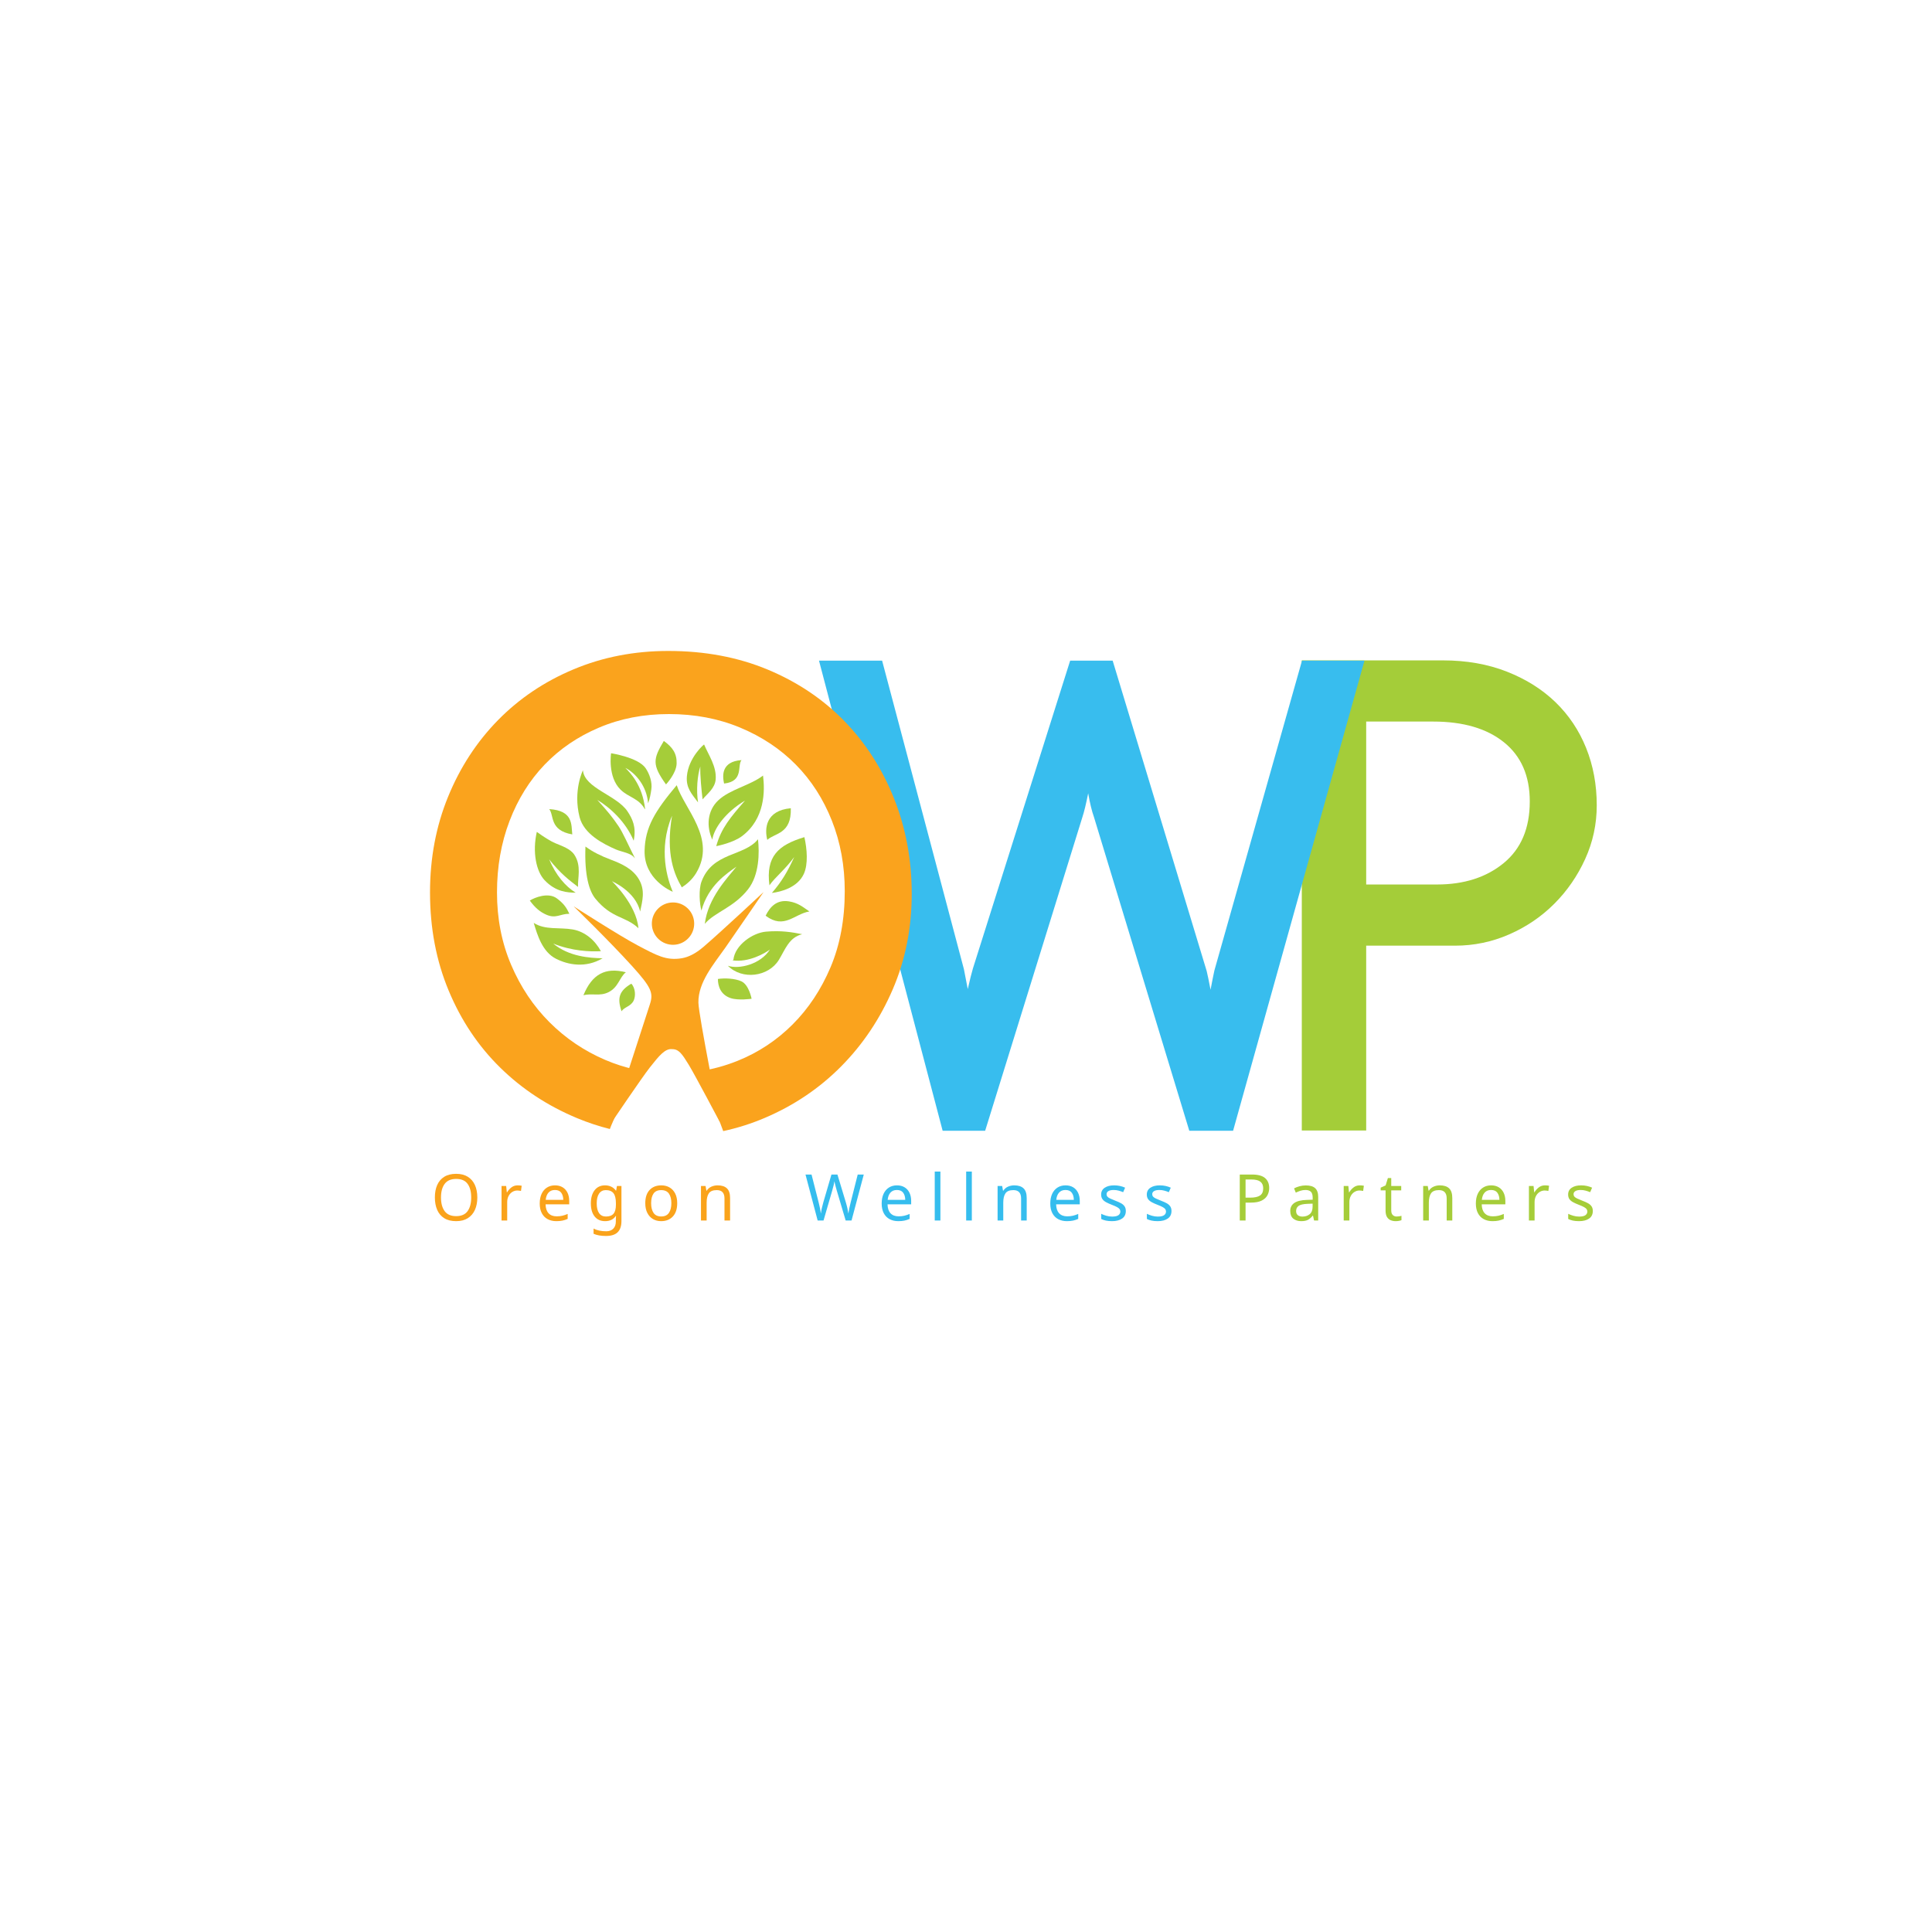
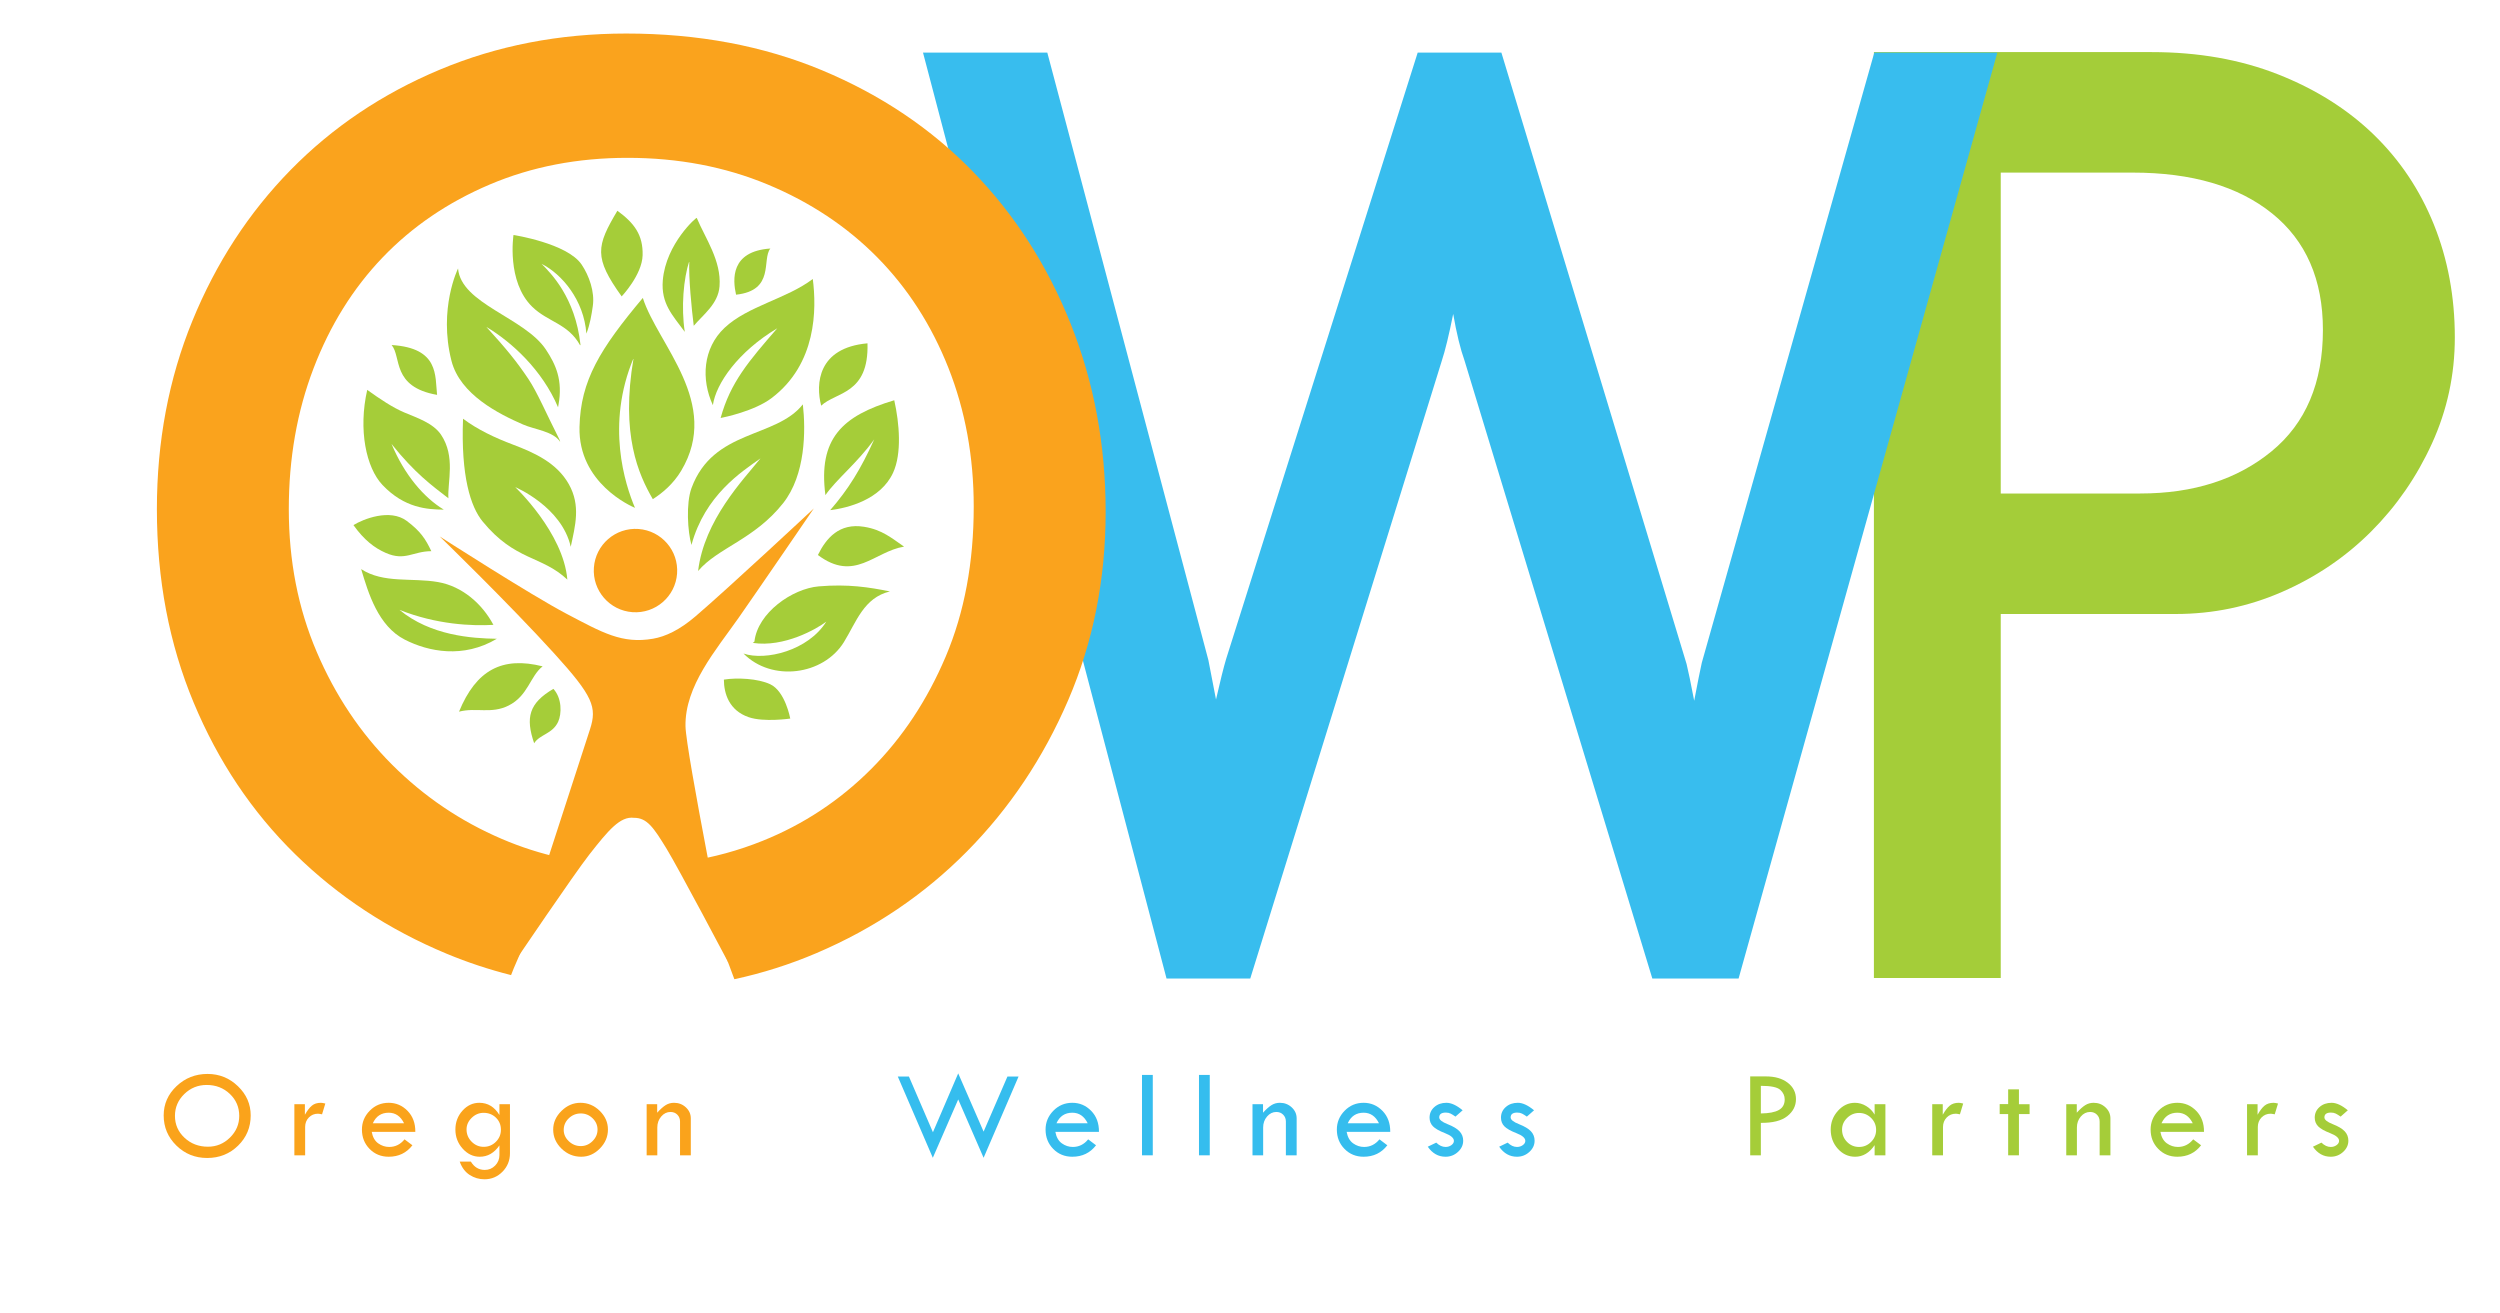
- <svg xmlns="http://www.w3.org/2000/svg" version="1.1" x="0px" y="0px" width="3000px" height="3000px" viewBox="0 0 3000 3000" enable-background="new 0 0 3000 3000" xml:space="preserve">
-   <g id="Layer_1">
-     <path fill="#A4CD39" d="M2461.423,1333.932c-12,26.344-28,49.5-48,69.5s-43.344,35.844-70,47.5c-26.672,11.672-54.672,17.5-84,17.5   h-138v287h-100v-730h219c36.656,0,69.828,5.844,99.5,17.5c29.656,11.672,54.828,27.5,75.5,47.5c20.656,20,36.5,43.672,47.5,71   c11,27.344,16.5,57,16.5,89C2479.423,1279.776,2473.423,1307.604,2461.423,1333.932z M2335.423,1152.682   c-26.672-21.5-63.344-32.25-110-32.25h-104v253h110c42,0,76.5-11.078,103.5-33.234s40.5-54.062,40.5-95.75   C2375.423,1204.76,2362.079,1174.182,2335.423,1152.682z" />
-     <text transform="matrix(1 0 0 1 669.1768 1895.208)">
-       <tspan x="0" y="0" fill="#FAA31B" font-family="'TwCenMT-Regular'" font-size="100" letter-spacing="23">Oregon</tspan>
-       <tspan x="529.797" y="0" font-family="'TwCenMT-Regular'" font-size="100" letter-spacing="23"> </tspan>
-       <tspan x="580.385" y="0" fill="#35BDEE" font-family="'TwCenMT-Regular'" font-size="100" letter-spacing="23">Wellness</tspan>
-       <tspan x="1195.636" y="0" font-family="'TwCenMT-Regular'" font-size="100" letter-spacing="23"> </tspan>
-       <tspan x="1246.224" y="0" fill="#A5CD39" font-family="'TwCenMT-Regular'" font-size="100" letter-spacing="23">Partners</tspan>
-     </text>
-   </g>
-   <g id="Layer_2">
-     <g>
-       <path fill="#38BDEE" d="M1914.736,1755.85h-68l-148-487c-3.344-9.328-6.344-21.656-9-37c-3.344,16.672-6.344,29-9,37l-151,487h-66    l-192-730h98l127,479c1.328,6.672,3.328,17,6,31c3.328-14.656,6-25.328,8-32l151-478h66l146,482c1.328,5.344,3.328,15,6,29    c2.656-14,4.656-24,6-30l136-481h97L1914.736,1755.85z" />
-     </g>
-   </g>
-   <g id="Layer_2_copy">
-     <g>
-       <path fill="#FAA31D" d="M1388.226,1239.796c-18.344-46-44-86-77-120s-72.672-60.656-119-80c-46.344-19.328-97.844-29-154.5-29    c-52.672,0-101.672,9.5-147,28.5c-45.344,19-84.5,45.344-117.5,79c-33,33.672-58.844,73.344-77.5,119    c-18.672,45.672-28,95.172-28,148.5c0,55.344,9.656,106.172,29,152.5c19.328,46.344,46,86.172,80,119.5    c34,33.344,73.828,59.5,119.5,78.5c16.494,6.863,33.413,12.457,50.74,16.828c0.693-1.863,1.42-3.717,2.192-5.555    c6.045-14.4,12.785-28.455,19.095-42.721c2.968-7.617,5.448-15.389,6.896-23.471c1.334-7.447,5.641-14.678,11.136-20.662    c-15.88-3.469-31.405-8.424-46.559-14.92c-32.672-14-61.5-33.5-86.5-58.5s-44.844-54.656-59.5-89    c-14.672-34.328-22-71.828-22-112.5c0-40,6.5-77,19.5-111s31.156-63.156,54.5-87.5c23.328-24.328,51.5-43.5,84.5-57.5    s69.156-21,108.5-21c40,0,76.828,7,110.5,21c33.656,14,62.5,33.172,86.5,57.5c24,24.344,42.656,53.344,56,87    c13.328,33.672,20,70.172,20,109.5c0,44-7.344,83.344-22,118c-14.672,34.672-34.344,64.344-59,89    c-24.672,24.672-53.172,43.5-85.5,56.5c-19.015,7.643-38.666,13.008-58.943,16.15c10.589,23.248,19.161,47.244,28.423,71.031    c2.825,7.256,5.646,14.553,8.298,21.895c22.211-4.801,43.787-11.652,64.722-20.576c45.328-19.328,84.828-46,118.5-80    c33.656-34,60.328-73.828,80-119.5c19.656-45.657,29.5-95.157,29.5-148.5C1415.726,1335.14,1406.554,1285.796,1388.226,1239.796z" />
-     </g>
-   </g>
-   <g id="Layer_4">
-     <g id="tree1_1_">
-       <g>
-         <path fill="#FAA31D" d="M890.695,1407.294c0,0,54.517,52.828,90.375,92.351c30.544,33.654,33.776,42.218,28.143,59.634     c-8.697,26.912-59.646,183.754-59.646,183.754s47.261-69.918,59.258-85.174c14.827-18.867,24.122-30.078,35.01-28.738     c10.341-0.064,15.492,7.689,25.624,24.203c9.357,15.258,48.686,89.709,48.686,89.709s-33.336-166.131-33.667-186.16     c-0.525-31.719,23.926-59.85,41.81-85.322c13.565-19.321,59.379-86.345,59.379-86.345s-66.748,62.339-93.26,85.042     c-12.603,10.792-23.702,15.979-33.494,17.671c-24.478,4.235-39.875-4.77-68.223-19.654     C962.342,1453.386,890.695,1407.294,890.695,1407.294z" />
-         <path fill="#FAA31D" d="M1077.85,1436.541c-1.297,18.108-17.024,31.743-35.139,30.454c-18.106-1.293-31.745-17.024-30.451-35.14     c1.29-18.105,17.023-31.74,35.129-30.451C1065.505,1402.701,1079.138,1418.428,1077.85,1436.541z" />
-       </g>
-       <g>
-         <path fill="#A5CD39" d="M858.991,1465.172c29.43,11.731,57.467,12.799,74.048,11.819c-8.854-16.574-24.448-30.355-43.624-33.726     c-20.601-3.625-42.963,1.277-60.638-10.218c5.667,19.08,13.44,44.918,34.41,55.612c18.653,9.519,46.107,15.058,72.559-0.693     C915.97,1487.683,883.462,1485.464,858.991,1465.172z" />
-         <path fill="#A5CD39" d="M1134.306,1549.789c12.027,4.143,32.766,1.086,32.766,1.086s-3.916-21.486-15.784-27.053     c-9.799-4.59-26.255-5.32-36.546-3.662C1114.806,1531.254,1118.88,1544.477,1134.306,1549.789z" />
-         <path fill="#A5CD39" d="M1188.857,1421.931c28.982,21.725,44.304-2.723,67.936-6.619c-9.825-6.704-17.21-13.31-31.517-15.638     C1205.745,1396.494,1195.439,1408.57,1188.857,1421.931z" />
-         <path fill="#A5CD39" d="M980.337,1527.457c-19.312,11.291-22.098,22.699-15.176,42.879c4.432-7.066,14.545-7.271,18.967-17.041     C986.899,1547.156,987.197,1534.9,980.337,1527.457z" />
-         <path fill="#A5CD39" d="M971.839,1509.709c-31.836-8.027-52.397,2.83-65.906,35.729c13.544-3.553,25.377,2.039,39.042-4.809     C960.419,1532.902,961.979,1517.393,971.839,1509.709z" />
-         <path fill="#A5CD39" d="M884.099,1418.9c-14.521,0.059-20.736,8.045-35.86,1.401c-9.127-4-17.198-10.275-25.542-21.954     c7.734-4.793,28.774-13.206,42.01-3.307C875.639,1403.222,879.598,1409.401,884.099,1418.9z" />
-         <path fill="#A5CD39" d="M1050.677,1185.576c0.394-15.731-6.313-25.191-19.901-35.065c-16.606,27.994-18.686,36.757,3.38,67.537     C1034.156,1218.047,1050.28,1201.067,1050.677,1185.576z" />
-         <path fill="#A5CD39" d="M888.631,1295.675c-1.687-14.891,1.814-36.984-35.833-39.301     C860.699,1265.757,852.628,1289.379,888.631,1295.675z" />
-         <path fill="#A5CD39" d="M1191.447,1304.195c-4.429-17.064-2.8-45.664,36.516-49.159     C1229.162,1295.481,1203.02,1293.204,1191.447,1304.195z" />
-         <path fill="#A5CD39" d="M1124.341,1216.689c-2.661-11.883-4.527-34.208,27.034-36.397     C1144.462,1188.964,1155.228,1213.337,1124.341,1216.689z" />
-         <path fill="#A5CD39" d="M1177.006,1303.167c-21.404,27.019-70.599,19.444-87.747,65.885c-4.536,12.284-3.025,34.733-0.069,44.937     c10.661-39.322,39.672-57.793,54.426-68.25c-13.548,16.829-44.423,48.626-49.204,88.811     c15.431-18.317,44.344-24.828,66.995-53.421C1179.202,1358.671,1179.322,1323.823,1177.006,1303.167z" />
-         <path fill="#A5CD39" d="M950.248,1368.405c0,0,36.654,15.423,43.765,47.049c3.453-16.444,8.068-32.358-1.52-49.387     c-9.44-16.755-26.894-24.72-44.092-31.204c-14.032-5.286-27.768-11.756-39.31-20.391c-1.749,45.162,5.935,69.436,15.424,80.982     c25.779,31.374,46.562,26.732,66.821,45.884C988.188,1404.211,950.248,1368.405,950.248,1368.405z" />
-         <path fill="#A5CD39" d="M1184.839,1204.304c-20.501,15.616-51.307,21.295-69.571,38.523     c-17.147,16.184-18.574,40.693-9.201,60.97c2.425-17.05,19.867-42.14,50.759-60.629c-22.431,25.872-36.978,42.692-44.644,70.735     c2.708-0.528,26.558-5.398,40.159-15.677C1188.002,1271.269,1187.884,1227.935,1184.839,1204.304z" />
-         <path fill="#A5CD39" d="M1189.608,1446.643c-20.998,1.772-48.304,20.919-50.781,43.537c-0.442,0.371-0.869,0.715-1.275,1.047     c24.62,3.742,50.466-11.035,57.934-16.788c-14.251,22.857-47.881,31.094-65.257,25.182c22.259,22.545,62.962,17.163,79.14-9.029     c9.913-16.055,15.587-34.914,36.254-39.956C1229.28,1447.346,1212.759,1444.685,1189.608,1446.643z" />
-         <path fill="#A5CD39" d="M960.468,1282.918c-9.213-13.697-17.157-23.446-32.977-40.814c19.925,11.881,44.094,33.967,56.511,63.362     c0.104-0.576,0.201-1.157,0.309-1.755c3.636-19.687-2.146-32.028-9.863-43.721c-16.649-25.229-67.006-36.04-69.286-63.966     c0,0-15.655,31.662-5.194,72.782c6.787,26.689,37.506,41.982,56.421,50.228c9.346,4.083,23.929,5.323,29.305,13.715     c-0.146-0.517-0.29-1.016-0.423-1.509C974.628,1310.232,967.576,1293.481,960.468,1282.918z" />
-         <path fill="#A5CD39" d="M852.731,1334.392c18.432,23.113,31.815,32.748,44.816,42.808c-0.751-13.104,5.78-32.813-5.805-50.116     c-6.125-9.142-19.036-13.355-28.913-17.525c-9.185-3.89-18.852-10.361-29.273-17.816c-7.147,31.482-0.879,61.357,12.062,74.993     c17.343,18.278,35.337,19.294,48.33,19.418C878.24,1376.716,862.909,1358.745,852.731,1334.392z" />
-         <path fill="#A5CD39" d="M1249.062,1299.914c-40.949,12.259-60.126,30.187-54.271,74.811c8.733-12.584,25.003-25.21,38.477-43.947     c-10.552,23.39-20.282,39.155-34.7,55.784c14.18-1.734,39.768-8.311,49.556-29.46     C1255.116,1341.987,1253.169,1318.156,1249.062,1299.914z" />
-         <path fill="#A5CD39" d="M1002.554,1192.886c-11.343-16.739-53.675-23.266-53.675-23.266s-5.653,36.658,14.75,56.588     c12.409,12.124,28.286,13.157,37.787,30.416c0.097-0.146,0.184-0.288,0.278-0.437c-4.122-37.501-23.47-56.515-30.679-63.826     c16.118,8.114,33.402,28.692,35.322,55.022c2.869-7.243,4.088-14.962,5.072-21.722     C1013.05,1214.469,1008.475,1201.629,1002.554,1192.886z" />
-         <path fill="#A5CD39" d="M1050.832,1219.242c-33.65,40.109-49.07,64.995-49.915,101.779c-1.018,44.154,40.574,62.4,43.738,63.728     c-7.81-18.448-23.152-65.481-1.095-118.128c-10.358,60.402,3.908,91.859,15.159,111.268c7.342-4.658,16.111-11.895,22.397-22.439     C1112.898,1302.138,1062.583,1256.071,1050.832,1219.242z" />
-         <path fill="#A5CD39" d="M1093.371,1156.181c0.5-1.399-24.434,20.111-26.786,49.283c-1.471,18.221,7.552,27.26,17.337,40.55     c-2.979-19.252-0.984-42.173,3.555-55.864c-0.627,12.662,1.851,38.028,3.511,51.063c7.587-8.931,19.298-17.313,20.328-31.146     C1112.828,1189.923,1100.177,1172.369,1093.371,1156.181z" />
-       </g>
-     </g>
-   </g>
-   <g id="Layer_5">
-     <rect x="5241.464" y="2642.437" fill="none" width="886.089" height="842.943" />
-     <text transform="matrix(1 0 0 1 5241.465 3372.433)" font-family="'Nobel-Regular'" font-size="1000">O</text>
-   </g>
+ <svg xmlns="http://www.w3.org/2000/svg" version="1.1" x="0px" y="0px" width="1971px" height="1035px" viewBox="-123.689 -26.439 1971 1035" enable-background="new -123.689 -26.439 1971 1035" xml:space="preserve">
+   <defs>
+ </defs>
+   <path fill="#A4CD39" d="M1793.695,323.135c-12,26.346-28,49.5-48,69.5s-43.344,35.846-70,47.5c-26.672,11.672-54.672,17.5-84,17.5  h-138v287h-100V14.636h219c36.656,0,69.828,5.845,99.5,17.5c29.656,11.672,54.828,27.5,75.5,47.5c20.656,20,36.5,43.672,47.5,71  c11,27.345,16.5,57,16.5,89C1811.695,268.98,1805.695,296.807,1793.695,323.135z M1667.695,141.886  c-26.672-21.5-63.344-32.25-110-32.25h-104v252.999h110c42,0,76.5-11.078,103.5-33.232c27-22.156,40.5-54.063,40.5-95.75  C1707.695,193.964,1694.352,163.386,1667.695,141.886z" />
+   <path fill="#FAA31B" d="M5.357,852.941c0-8.977,3.386-16.67,10.156-23.078s14.909-9.611,24.414-9.611  c9.277,0,17.269,3.229,23.975,9.686c6.705,6.457,10.059,14.125,10.059,23.004c0,9.402-3.313,17.348-9.937,23.836  c-6.625,6.49-14.754,9.734-24.39,9.734c-9.505,0-17.595-3.27-24.268-9.807C8.694,870.166,5.357,862.246,5.357,852.941z   M64.928,853.332c0-6.861-2.474-12.641-7.422-17.34s-11.035-7.049-18.262-7.049c-6.868,0-12.753,2.391-17.651,7.17  c-4.899,4.781-7.349,10.521-7.349,17.219c0,6.797,2.515,12.545,7.544,17.244s11.189,7.049,18.481,7.049  c6.706,0,12.491-2.398,17.358-7.195C62.494,865.633,64.928,859.934,64.928,853.332z" />
+   <path fill="#FAA31B" d="M116.688,844.129v8.301c1.888-3.32,3.735-5.721,5.542-7.203c1.807-1.48,4.158-2.221,7.056-2.221  c0.813,0,1.985,0.195,3.516,0.586l-2.588,8.496c-1.628-0.326-2.702-0.488-3.223-0.488c-2.865,0-5.266,1-7.202,3.002  c-1.938,2.002-2.905,4.502-2.905,7.496v22.314h-8.496v-40.283H116.688z" />
+   <path fill="#FAA31B" d="M203.75,865.906h-34.375c0.748,4.135,2.449,7.152,5.103,9.057c2.652,1.904,5.542,2.857,8.667,2.857  c4.817,0,8.854-2.002,12.109-6.006l6.201,4.688c-4.655,6.021-10.889,9.033-18.701,9.033c-5.99,0-11.003-2.051-15.039-6.152  c-4.037-4.102-6.055-9.195-6.055-15.283c0-5.697,2.042-10.637,6.128-14.82c4.085-4.182,9.073-6.273,14.966-6.273  c5.794,0,10.758,2.123,14.893,6.371C201.78,853.625,203.814,859.135,203.75,865.906z M170.254,859.119h24.609  c-2.734-5.533-6.771-8.301-12.109-8.301C176.927,850.818,172.76,853.586,170.254,859.119z" />
+   <path fill="#FAA31B" d="M270.061,844.129h8.301v38.672c0,5.695-1.962,10.537-5.884,14.525c-3.923,3.988-8.667,5.982-14.233,5.982  c-4.232,0-8.122-1.148-11.67-3.443c-3.549-2.295-6.152-5.785-7.813-10.473h8.789c2.637,4.361,6.299,6.543,10.986,6.543  c3.189,0,5.908-1.148,8.154-3.443s3.369-5.053,3.369-8.275V876.6c-4.102,5.957-9.277,8.936-15.527,8.936  c-5.144,0-9.628-2.125-13.452-6.373c-3.825-4.248-5.737-9.268-5.737-15.063s1.863-10.758,5.591-14.893  c3.727-4.135,8.162-6.201,13.306-6.201c6.641,0,11.914,3.207,15.82,9.619V844.129z M271.232,864.197  c0-3.775-1.311-6.934-3.931-9.473c-2.621-2.539-5.868-3.809-9.741-3.809c-3.549,0-6.674,1.318-9.375,3.955  c-2.702,2.637-4.053,5.68-4.053,9.131c0,3.744,1.334,6.967,4.004,9.668c2.669,2.701,5.843,4.053,9.521,4.053  c3.743,0,6.941-1.318,9.595-3.955C269.905,871.131,271.232,867.941,271.232,864.197z" />
+   <path fill="#FAA31B" d="M312.445,864.1c0-5.502,2.173-10.393,6.519-14.674c4.346-4.279,9.334-6.42,14.966-6.42  c5.794,0,10.855,2.107,15.186,6.322c4.329,4.217,6.494,9.141,6.494,14.771c0,5.664-2.124,10.652-6.372,14.965  c-4.248,4.314-9.155,6.471-14.722,6.471c-5.957,0-11.125-2.133-15.503-6.396C314.634,874.875,312.445,869.861,312.445,864.1z   M347.406,864.123c0-3.424-1.303-6.4-3.906-8.928c-2.604-2.527-5.697-3.791-9.277-3.791c-3.679,0-6.845,1.279-9.497,3.84  c-2.653,2.561-3.979,5.617-3.979,9.172c0,3.393,1.343,6.361,4.028,8.904c2.686,2.545,5.835,3.816,9.448,3.816  c3.516,0,6.592-1.305,9.229-3.914S347.406,867.582,347.406,864.123z" />
+   <path fill="#FAA31B" d="M386.129,884.412v-40.283h8.301v6.689c2.441-2.701,4.654-4.68,6.641-5.934  c1.985-1.252,4.199-1.879,6.641-1.879c3.646,0,6.763,1.205,9.351,3.613s3.882,5.307,3.882,8.691v29.102h-8.496v-26.611  c0-2.182-0.708-3.988-2.124-5.42s-3.215-2.148-5.396-2.148c-2.832,0-5.273,1.195-7.324,3.588s-3.076,5.283-3.076,8.668v21.924  H386.129z" />
+   <path fill="#35BDEE" d="M631.764,819.813l20.02,45.918l18.791-43.428h8.771l-27.563,64.063l-20.012-46.023l-20.027,46.023  l-27.613-64.063h8.773l18.93,43.918L631.764,819.813z" />
+   <path fill="#35BDEE" d="M742.727,865.906h-34.375c0.748,4.135,2.449,7.152,5.104,9.057c2.652,1.904,5.541,2.857,8.666,2.857  c4.818,0,8.854-2.002,12.109-6.006l6.201,4.688c-4.654,6.021-10.889,9.033-18.701,9.033c-5.99,0-11.002-2.051-15.039-6.152  s-6.055-9.195-6.055-15.283c0-5.697,2.043-10.637,6.129-14.82c4.084-4.182,9.072-6.273,14.965-6.273  c5.795,0,10.758,2.123,14.893,6.371S742.791,859.135,742.727,865.906z M709.23,859.119h24.609  c-2.734-5.533-6.771-8.301-12.109-8.301C715.904,850.818,711.736,853.586,709.23,859.119z" />
+   <path fill="#35BDEE" d="M776.664,821.033h8.496v63.379h-8.496V821.033z" />
+   <path fill="#35BDEE" d="M821.588,821.033h8.496v63.379h-8.496V821.033z" />
+   <path fill="#35BDEE" d="M863.777,884.412v-40.283h8.301v6.689c2.441-2.701,4.654-4.68,6.641-5.934  c1.986-1.252,4.199-1.879,6.641-1.879c3.646,0,6.764,1.205,9.352,3.613s3.881,5.307,3.881,8.691v29.102h-8.496v-26.611  c0-2.182-0.707-3.988-2.123-5.42s-3.215-2.148-5.396-2.148c-2.832,0-5.273,1.195-7.324,3.588s-3.076,5.283-3.076,8.668v21.924  H863.777z" />
+   <path fill="#35BDEE" d="M972.373,865.906h-34.375c0.748,4.135,2.449,7.152,5.104,9.057c2.652,1.904,5.541,2.857,8.666,2.857  c4.818,0,8.854-2.002,12.109-6.006l6.201,4.688c-4.654,6.021-10.889,9.033-18.701,9.033c-5.99,0-11.002-2.051-15.039-6.152  s-6.055-9.195-6.055-15.283c0-5.697,2.043-10.637,6.129-14.82c4.084-4.182,9.072-6.273,14.965-6.273  c5.795,0,10.758,2.123,14.893,6.371S972.438,859.135,972.373,865.906z M938.877,859.119h24.609  c-2.734-5.533-6.771-8.301-12.109-8.301C945.551,850.818,941.383,853.586,938.877,859.119z" />
+   <path fill="#35BDEE" d="M1029.453,848.914l-5.662,4.98c-1.465-1.041-2.734-1.832-3.809-2.369s-2.344-0.805-3.809-0.805  c-3.451,0-5.176,1.27-5.176,3.809c0,1.822,2.189,3.594,6.568,5.311c4.377,1.717,7.527,3.6,9.447,5.648  c1.918,2.049,2.879,4.52,2.879,7.412c0,3.383-1.383,6.334-4.148,8.854c-2.768,2.521-6.021,3.781-9.766,3.781  c-5.697,0-10.367-2.637-14.014-7.91l6.689-3.223c2.344,2.279,4.785,3.418,7.324,3.418c1.758,0,3.297-0.48,4.615-1.441  c1.318-0.959,1.977-2.074,1.977-3.344c0-2.246-2.311-4.268-6.934-6.061c-4.623-1.795-7.82-3.611-9.594-5.449  c-1.775-1.838-2.662-4.107-2.662-6.809c0-3.35,1.262-6.141,3.785-8.369c2.521-2.229,5.688-3.342,9.496-3.342  S1024.734,844.975,1029.453,848.914z" />
+   <path fill="#35BDEE" d="M1085.754,848.914l-5.664,4.98c-1.465-1.041-2.734-1.832-3.809-2.369s-2.344-0.805-3.809-0.805  c-3.451,0-5.176,1.27-5.176,3.809c0,1.822,2.189,3.594,6.568,5.311c4.377,1.717,7.527,3.6,9.447,5.648s2.881,4.52,2.881,7.412  c0,3.383-1.383,6.334-4.15,8.854c-2.768,2.521-6.021,3.781-9.766,3.781c-5.697,0-10.367-2.637-14.014-7.91l6.689-3.223  c2.344,2.279,4.785,3.418,7.324,3.418c1.758,0,3.297-0.48,4.615-1.441c1.318-0.959,1.977-2.074,1.977-3.344  c0-2.246-2.311-4.268-6.934-6.061c-4.623-1.795-7.82-3.611-9.594-5.449c-1.775-1.838-2.662-4.107-2.662-6.809  c0-3.35,1.262-6.141,3.785-8.369c2.521-2.229,5.688-3.342,9.496-3.342S1081.033,844.975,1085.754,848.914z" />
+   <path fill="#A5CD39" d="M1256.17,822.205h12.5c7.063,0,12.76,1.66,17.09,4.98c4.328,3.32,6.494,7.633,6.494,12.939  c0,5.338-2.287,9.814-6.861,13.428c-4.572,3.613-11.516,5.371-20.824,5.273v25.586h-8.398V822.205z M1264.568,829.627v21.777  c6.379-0.064,11.107-0.969,14.184-2.711c3.076-1.74,4.615-4.531,4.615-8.373c0-2.896-1.164-5.404-3.492-7.52  C1277.549,830.686,1272.445,829.627,1264.568,829.627z" />
+   <path fill="#A5CD39" d="M1354.268,844.129h8.496v40.283h-8.496v-8.008c-4.135,6.088-9.262,9.131-15.381,9.131  c-5.307,0-9.84-2.084-13.6-6.25s-5.639-9.229-5.639-15.186c0-5.631,1.895-10.555,5.688-14.771c3.793-4.215,8.244-6.322,13.355-6.322  c3.156,0,6.152,0.863,8.984,2.588s5.029,3.971,6.592,6.738V844.129z M1355.439,864.393c0-3.678-1.322-6.828-3.963-9.449  c-2.641-2.619-5.805-3.93-9.49-3.93c-3.586,0-6.719,1.303-9.393,3.906s-4.01,5.664-4.01,9.18c0,3.809,1.303,7.047,3.912,9.717  s5.773,4.004,9.49,4.004c3.686,0,6.85-1.326,9.49-3.98C1354.117,871.188,1355.439,868.039,1355.439,864.393z" />
+   <path fill="#A5CD39" d="M1407.98,844.129v8.301c1.887-3.32,3.734-5.721,5.541-7.203c1.807-1.48,4.158-2.221,7.057-2.221  c0.813,0,1.984,0.195,3.516,0.586l-2.588,8.496c-1.629-0.326-2.703-0.488-3.223-0.488c-2.865,0-5.266,1-7.203,3.002  s-2.904,4.502-2.904,7.496v22.314h-8.496v-40.283H1407.98z" />
+   <path fill="#A5CD39" d="M1459.545,832.41h8.496v11.719h8.398v7.764h-8.398v32.52h-8.496v-32.52h-6.689v-7.861h6.689V832.41z" />
+   <path fill="#A5CD39" d="M1505.348,884.412v-40.283h8.301v6.689c2.441-2.701,4.654-4.68,6.641-5.934  c1.984-1.252,4.199-1.879,6.641-1.879c3.645,0,6.762,1.205,9.35,3.613s3.883,5.307,3.883,8.691v29.102h-8.496v-26.611  c0-2.182-0.709-3.988-2.125-5.42s-3.215-2.148-5.395-2.148c-2.832,0-5.273,1.195-7.324,3.588s-3.076,5.283-3.076,8.668v21.924  H1505.348z" />
+   <path fill="#A5CD39" d="M1613.943,865.906h-34.375c0.748,4.135,2.449,7.152,5.102,9.057s5.543,2.857,8.668,2.857  c4.816,0,8.854-2.002,12.109-6.006l6.201,4.688c-4.656,6.021-10.889,9.033-18.701,9.033c-5.99,0-11.004-2.051-15.039-6.152  c-4.037-4.102-6.055-9.195-6.055-15.283c0-5.697,2.041-10.637,6.127-14.82c4.086-4.182,9.074-6.273,14.967-6.273  c5.793,0,10.758,2.123,14.893,6.371C1611.973,853.625,1614.008,859.135,1613.943,865.906z M1580.447,859.119h24.609  c-2.734-5.533-6.771-8.301-12.109-8.301C1587.119,850.818,1582.953,853.586,1580.447,859.119z" />
+   <path fill="#A5CD39" d="M1656.182,844.129v8.301c1.887-3.32,3.734-5.721,5.541-7.203c1.807-1.48,4.158-2.221,7.057-2.221  c0.813,0,1.984,0.195,3.516,0.586l-2.588,8.496c-1.629-0.326-2.703-0.488-3.223-0.488c-2.865,0-5.266,1-7.203,3.002  s-2.904,4.502-2.904,7.496v22.314h-8.496v-40.283H1656.182z" />
+   <path fill="#A5CD39" d="M1727.326,848.914l-5.664,4.98c-1.465-1.041-2.734-1.832-3.809-2.369s-2.344-0.805-3.809-0.805  c-3.451,0-5.176,1.27-5.176,3.809c0,1.822,2.188,3.594,6.566,5.311s7.527,3.6,9.449,5.648c1.92,2.049,2.881,4.52,2.881,7.412  c0,3.383-1.385,6.334-4.15,8.854c-2.768,2.521-6.023,3.781-9.766,3.781c-5.697,0-10.369-2.637-14.014-7.91l6.689-3.223  c2.344,2.279,4.785,3.418,7.324,3.418c1.758,0,3.295-0.48,4.613-1.441c1.318-0.959,1.979-2.074,1.979-3.344  c0-2.246-2.313-4.268-6.934-6.061c-4.623-1.795-7.822-3.611-9.596-5.449s-2.66-4.107-2.66-6.809c0-3.35,1.26-6.141,3.783-8.369  s5.689-3.342,9.498-3.342S1722.605,844.975,1727.326,848.914z" />
+   <path fill="#38BDEE" d="M1247.01,745.053h-68l-148-486.999c-3.346-9.328-6.344-21.655-9-37c-3.344,16.672-6.344,29-9,37  L862.011,745.053h-66l-192-729.999h98l127,478.999c1.328,6.672,3.328,17,6,31c3.328-14.654,6-25.328,8-32L994.01,15.054h66  l146,481.999c1.328,5.346,3.328,15,6,29c2.654-14,4.654-24,6-30l136-480.999h97L1247.01,745.053z" />
+   <path fill="#FAA31D" d="M720.5,229c-18.344-46-44-86-77-120s-72.672-60.656-119-80C478.156,9.672,426.656,0,370,0  c-52.672,0-101.672,9.5-147,28.5c-45.344,19-84.5,45.344-117.5,79c-33,33.672-58.844,73.344-77.5,119C9.328,272.172,0,321.672,0,375  c0,55.344,9.656,106.172,29,152.5c19.328,46.344,46,86.172,80,119.5c34,33.344,73.828,59.5,119.5,78.5  c16.494,6.863,33.413,12.457,50.74,16.828c0.693-1.863,1.42-3.717,2.192-5.555c6.045-14.4,12.785-28.455,19.095-42.723  c2.968-7.615,5.448-15.389,6.896-23.471c1.334-7.447,5.642-14.678,11.137-20.662c-15.88-3.469-31.405-8.424-46.56-14.92  c-32.672-14-61.5-33.5-86.5-58.5s-44.844-54.656-59.5-89c-14.672-34.328-22-71.828-22-112.5c0-40,6.5-77,19.5-110.999  c13-34,31.156-63.156,54.5-87.5c23.328-24.328,51.5-43.5,84.5-57.5s69.156-21,108.5-21c40,0,76.828,7,110.5,21  c33.656,14,62.5,33.172,86.5,57.5c24,24.344,42.656,53.344,56,87c13.328,33.671,20,70.171,20,109.499c0,44-7.344,83.344-22,118  c-14.672,34.672-34.344,64.344-59,89c-24.672,24.672-53.172,43.5-85.5,56.5c-19.015,7.643-38.666,13.008-58.942,16.15  c10.589,23.248,19.16,47.244,28.423,71.031c2.825,7.256,5.646,14.553,8.298,21.895c22.211-4.801,43.787-11.652,64.722-20.576  c45.328-19.328,84.828-46,118.5-80c33.656-34,60.328-73.828,80-119.5c19.656-45.656,29.5-95.156,29.5-148.5  C748,324.344,738.828,275,720.5,229z" />
+   <path fill="#FAA31D" d="M222.97,396.498c0,0,54.517,52.828,90.375,92.35c30.544,33.654,33.775,42.219,28.143,59.635  c-8.697,26.912-59.646,183.754-59.646,183.754s47.261-69.918,59.258-85.174c14.827-18.867,24.122-30.078,35.01-28.738  c10.341-0.064,15.492,7.689,25.624,24.203c9.357,15.258,48.686,89.709,48.686,89.709s-33.336-166.131-33.666-186.16  c-0.525-31.719,23.926-59.85,41.81-85.322c13.565-19.32,59.379-86.344,59.379-86.344s-66.748,62.338-93.26,85.041  c-12.604,10.793-23.702,15.979-33.494,17.672c-24.478,4.234-39.875-4.771-68.223-19.654  C294.616,442.59,222.97,396.498,222.97,396.498z" />
+   <path fill="#FAA31D" d="M410.124,425.744c-1.297,18.109-17.023,31.744-35.139,30.455c-18.105-1.293-31.745-17.025-30.451-35.141  c1.29-18.105,17.023-31.74,35.129-30.451C397.779,391.904,411.412,407.631,410.124,425.744z" />
+   <path fill="#A5CD39" d="M191.266,454.375c29.43,11.732,57.467,12.799,74.048,11.82c-8.854-16.574-24.448-30.355-43.624-33.727  c-20.601-3.625-42.963,1.277-60.638-10.219c5.667,19.08,13.439,44.918,34.409,55.613c18.653,9.518,46.107,15.057,72.56-0.693  C248.244,476.887,215.736,474.668,191.266,454.375z" />
+   <path fill="#A5CD39" d="M466.58,538.992c12.027,4.143,32.767,1.086,32.767,1.086s-3.916-21.486-15.784-27.053  c-9.799-4.59-26.255-5.32-36.546-3.662C447.08,520.457,451.154,533.68,466.58,538.992z" />
+   <path fill="#A5CD39" d="M521.132,411.135c28.981,21.725,44.304-2.723,67.936-6.619c-9.825-6.703-17.21-13.311-31.517-15.639  C538.02,385.697,527.714,397.773,521.132,411.135z" />
+   <path fill="#A5CD39" d="M312.611,516.66c-19.312,11.291-22.098,22.699-15.176,42.879c4.432-7.066,14.545-7.27,18.967-17.041  C319.174,536.359,319.472,524.104,312.611,516.66z" />
+   <path fill="#A5CD39" d="M304.113,498.912c-31.836-8.027-52.396,2.83-65.906,35.729c13.544-3.553,25.377,2.039,39.042-4.809  C292.693,522.105,294.253,506.596,304.113,498.912z" />
+   <path fill="#A5CD39" d="M216.373,408.104c-14.521,0.059-20.735,8.045-35.859,1.4c-9.127-4-17.198-10.273-25.542-21.953  c7.733-4.793,28.773-13.207,42.01-3.307C207.913,392.426,211.872,398.605,216.373,408.104z" />
+   <path fill="#A5CD39" d="M382.951,174.78c0.395-15.731-6.313-25.191-19.9-35.065c-16.606,27.994-18.687,36.757,3.38,67.537  C366.431,207.251,382.555,190.271,382.951,174.78z" />
+   <path fill="#A5CD39" d="M220.905,284.879c-1.687-14.891,1.814-36.983-35.833-39.301  C192.974,254.961,184.902,278.582,220.905,284.879z" />
+   <path fill="#A5CD39" d="M523.722,293.398c-4.43-17.064-2.801-45.663,36.516-49.158C561.437,284.684,535.294,282.408,523.722,293.398  z" />
+   <path fill="#A5CD39" d="M456.615,205.894c-2.661-11.884-4.526-34.209,27.034-36.397  C476.736,178.168,487.503,202.541,456.615,205.894z" />
+   <path fill="#A5CD39" d="M509.28,292.371c-21.404,27.018-70.599,19.443-87.747,65.885c-4.536,12.283-3.024,34.732-0.068,44.938  c10.661-39.322,39.672-57.793,54.426-68.25c-13.548,16.828-44.423,48.625-49.204,88.811c15.431-18.316,44.344-24.828,66.995-53.422  C511.477,347.875,511.597,313.027,509.28,292.371z" />
+   <path fill="#A5CD39" d="M282.522,357.609c0,0,36.654,15.422,43.765,47.049c3.453-16.445,8.068-32.359-1.52-49.387  c-9.44-16.756-26.895-24.721-44.092-31.205c-14.032-5.285-27.769-11.756-39.311-20.391c-1.749,45.162,5.936,69.436,15.424,80.982  c25.779,31.373,46.563,26.732,66.821,45.883C320.462,393.414,282.522,357.609,282.522,357.609z" />
+   <path fill="#A5CD39" d="M517.113,193.508c-20.501,15.616-51.307,21.295-69.571,38.523c-17.146,16.184-18.573,40.691-9.201,60.969  c2.426-17.049,19.867-42.139,50.76-60.628c-22.432,25.872-36.979,42.69-44.645,70.733c2.708-0.527,26.559-5.396,40.159-15.676  C520.276,260.474,520.158,217.14,517.113,193.508z" />
+   <path fill="#A5CD39" d="M521.883,435.846c-20.998,1.773-48.305,20.92-50.781,43.537c-0.442,0.371-0.869,0.715-1.275,1.047  c24.62,3.742,50.466-11.035,57.935-16.787c-14.251,22.857-47.881,31.094-65.258,25.182c22.26,22.545,62.963,17.164,79.141-9.029  c9.913-16.055,15.587-34.914,36.254-39.955C561.555,436.549,545.033,433.889,521.883,435.846z" />
+   <path fill="#A5CD39" d="M292.742,272.121c-9.213-13.696-17.157-23.445-32.977-40.813c19.925,11.882,44.094,33.968,56.511,63.362  c0.104-0.576,0.201-1.158,0.309-1.756c3.637-19.686-2.146-32.026-9.862-43.72c-16.649-25.229-67.006-36.04-69.286-63.966  c0,0-15.655,31.662-5.194,72.782c6.787,26.688,37.506,41.981,56.421,50.228c9.347,4.082,23.93,5.322,29.306,13.715  c-0.146-0.518-0.29-1.016-0.423-1.51C306.902,299.436,299.851,282.684,292.742,272.121z" />
+   <path fill="#A5CD39" d="M185.006,323.596c18.432,23.113,31.814,32.748,44.815,42.809c-0.751-13.105,5.78-32.814-5.805-50.117  c-6.125-9.141-19.036-13.355-28.913-17.525c-9.186-3.889-18.853-10.359-29.273-17.814c-7.146,31.48-0.879,61.355,12.063,74.992  c17.343,18.277,35.337,19.295,48.33,19.418C210.515,365.92,195.184,347.949,185.006,323.596z" />
+   <path fill="#A5CD39" d="M581.337,289.117c-40.949,12.26-60.127,30.188-54.271,74.811c8.733-12.584,25.003-25.209,38.477-43.945  c-10.552,23.389-20.281,39.154-34.699,55.783c14.18-1.734,39.768-8.311,49.556-29.461  C587.391,331.191,585.443,307.359,581.337,289.117z" />
+   <path fill="#A5CD39" d="M334.828,182.09c-11.343-16.739-53.675-23.266-53.675-23.266s-5.653,36.658,14.75,56.588  c12.409,12.124,28.286,13.157,37.787,30.416c0.097-0.146,0.184-0.288,0.278-0.437c-4.122-37.502-23.471-56.516-30.68-63.826  c16.118,8.113,33.402,28.691,35.322,55.021c2.869-7.243,4.088-14.962,5.072-21.722C345.324,203.673,340.749,190.833,334.828,182.09z  " />
+   <path fill="#A5CD39" d="M383.106,208.446c-33.65,40.108-49.07,64.995-49.915,101.778c-1.018,44.154,40.574,62.4,43.738,63.729  c-7.811-18.449-23.152-65.482-1.095-118.128c-10.358,60.401,3.907,91.858,15.158,111.267c7.343-4.658,16.111-11.895,22.397-22.438  C445.173,291.342,394.857,245.275,383.106,208.446z" />
+   <path fill="#A5CD39" d="M425.646,145.385c0.5-1.398-24.434,20.111-26.786,49.283c-1.471,18.221,7.552,27.26,17.337,40.55  c-2.979-19.252-0.984-42.173,3.555-55.863c-0.627,12.662,1.852,38.027,3.512,51.063c7.587-8.931,19.298-17.313,20.328-31.146  C445.103,179.127,432.451,161.573,425.646,145.385z" />
</svg>
